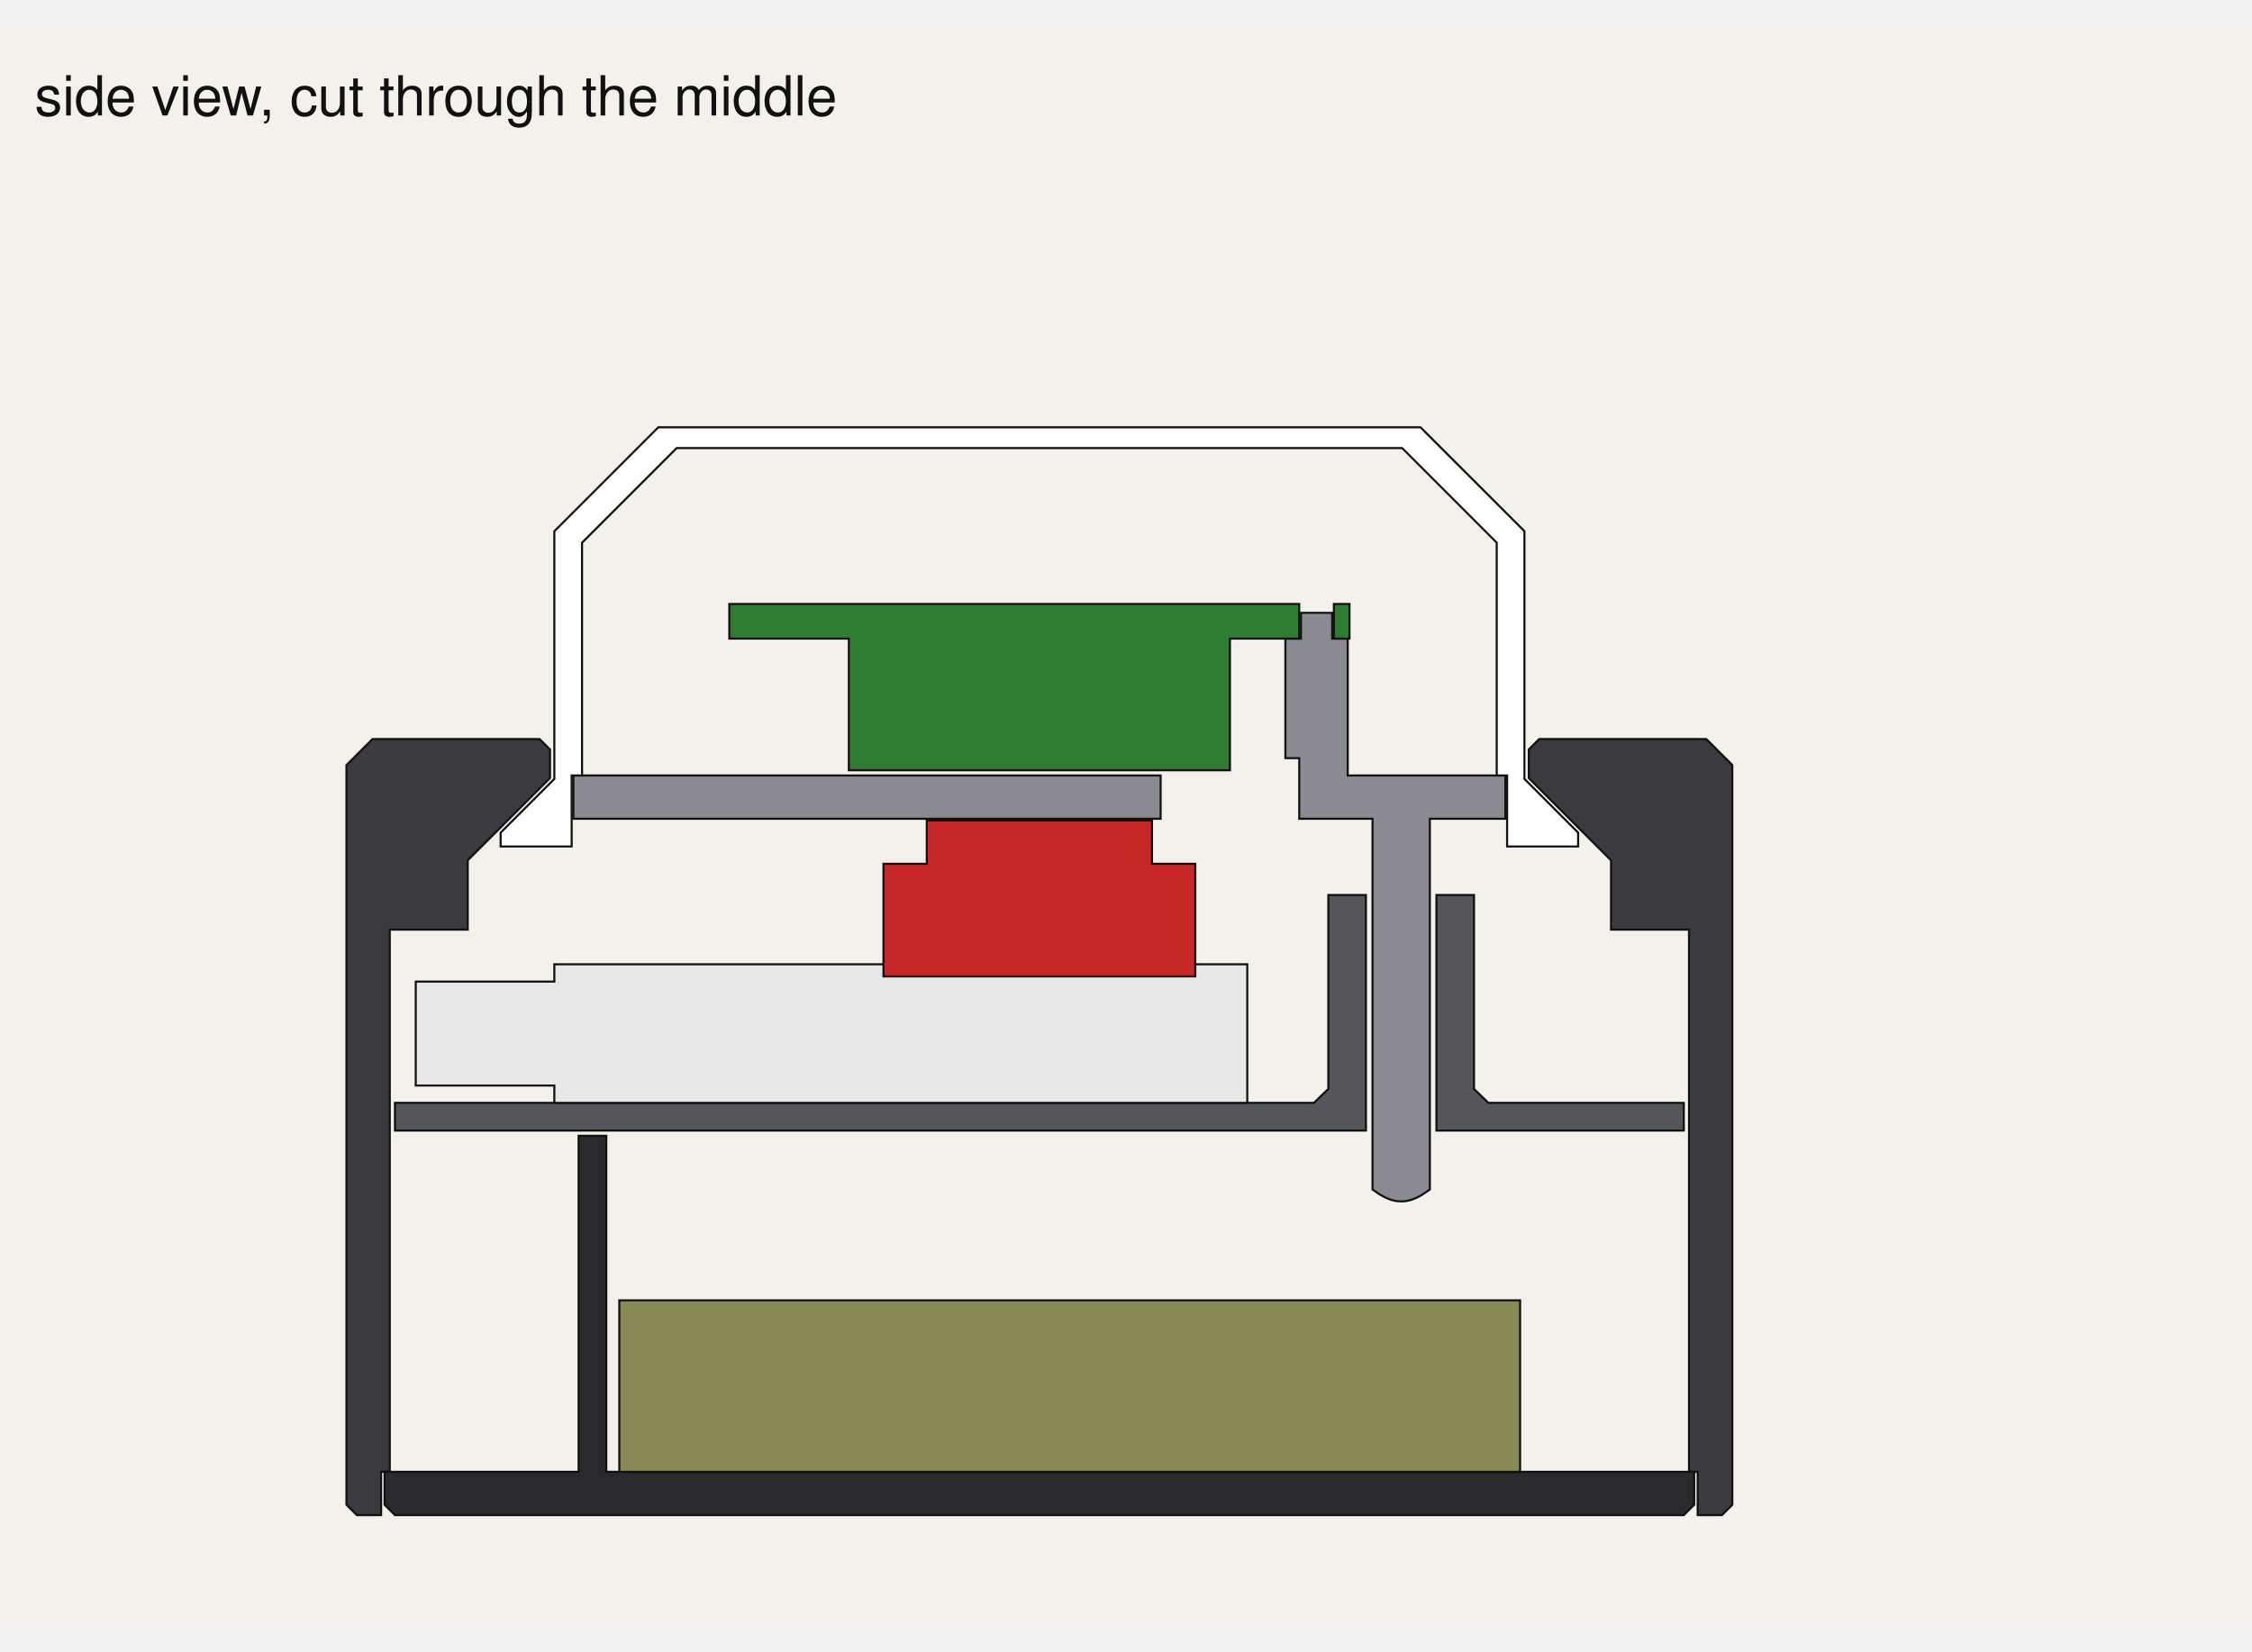
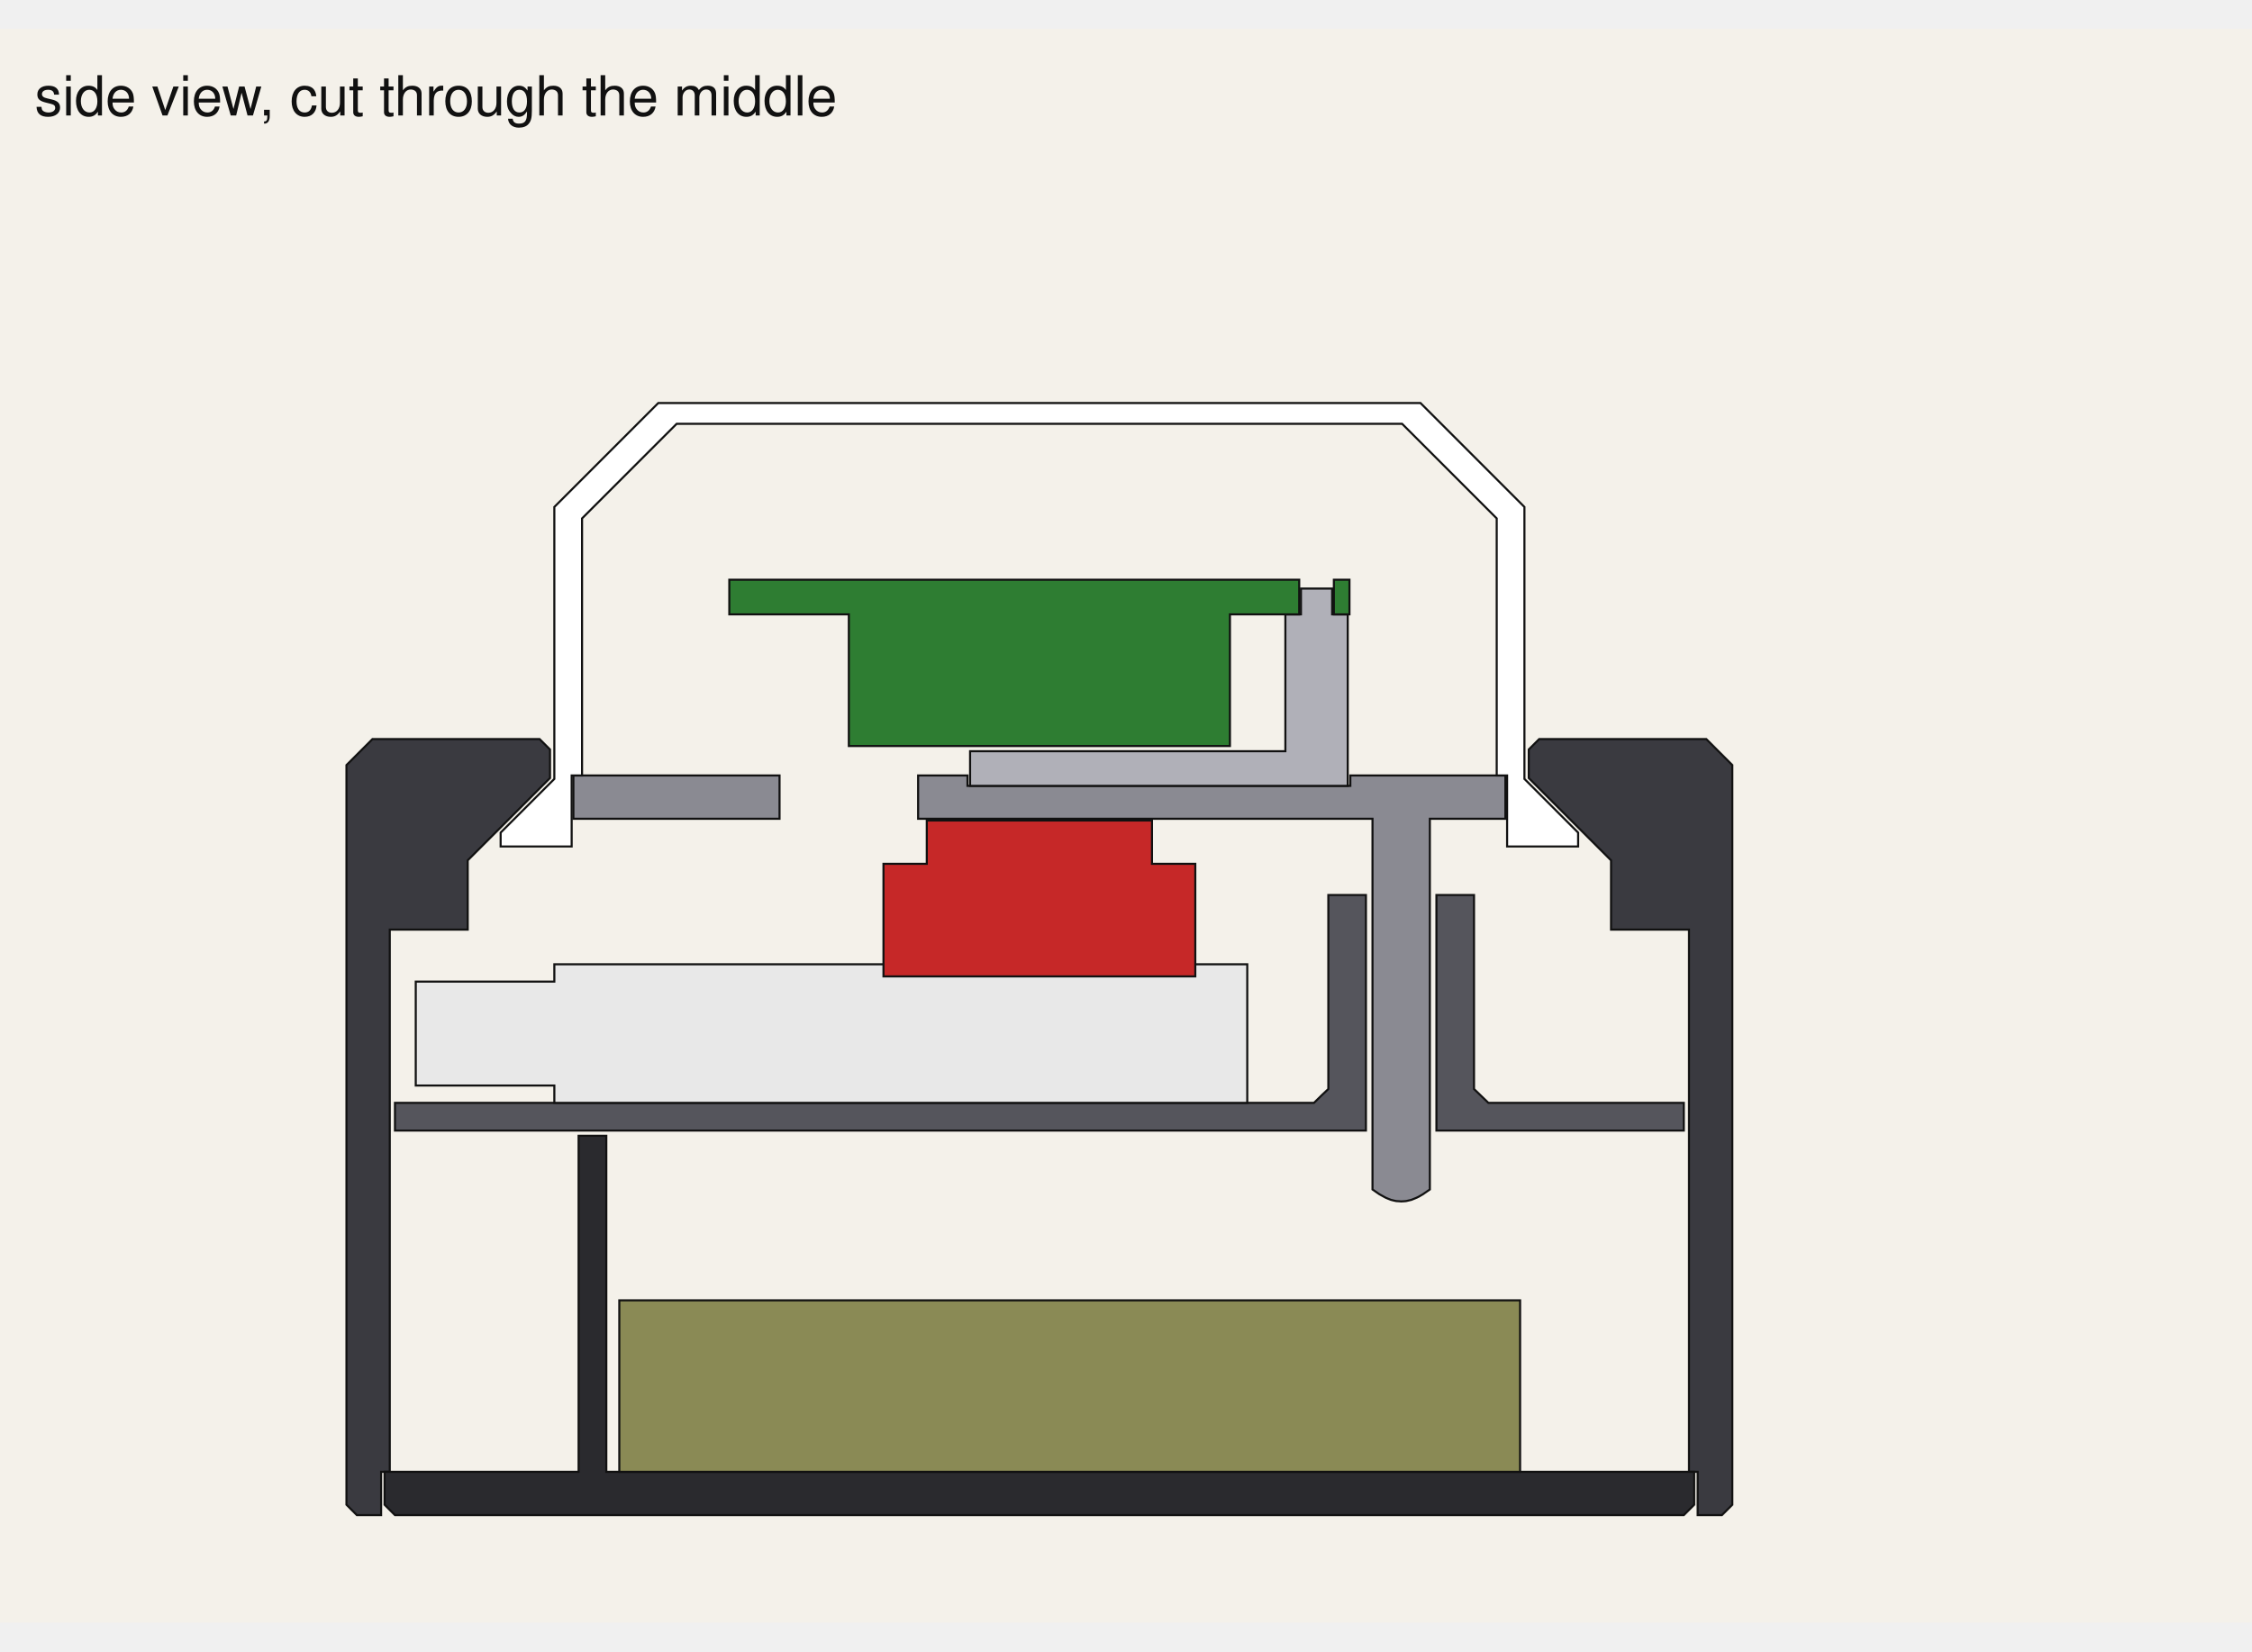
<svg xmlns="http://www.w3.org/2000/svg" viewBox="-60 -62 130 92" width="1320" height="968">
  <rect x="-60" y="-62" width="130" height="92" fill="#f4f1ea" />
  <path d="M-28.25,-20.40 L-28.25,-18.75 L-33.00,-14.00 L-33.00,-10.00 L-33.13,-10.00 L-33.17,-10.00 L-36.47,-10.00 L-37.01,-10.00 L-37.50,-10.00 L-37.50,-5.00 L-37.50,0.00 L-37.50,0.50 L-37.50,10.65 L-37.50,11.15 L-37.50,21.30 L-37.75,21.30 L-38.00,21.30 L-38.00,22.55 L-38.00,23.80 L-38.70,23.80 L-39.20,23.80 L-39.40,23.80 L-39.70,23.50 L-40.00,23.20 L-40.00,1.85 L-40.00,-19.50 L-39.25,-20.25 L-38.50,-21.00 L-37.87,-21.00 L-37.18,-21.00 L-29.52,-21.00 L-29.38,-21.00 L-29.16,-21.00 L-28.85,-21.00 Z M39.25,-20.25 L40.00,-19.50 L40.00,6.54 L40.00,15.80 L40.00,22.46 L40.00,22.66 L40.00,23.20 L39.70,23.50 L39.40,23.80 L38.70,23.80 L38.00,23.80 L38.00,22.91 L38.00,22.59 L38.00,21.84 L38.00,21.30 L37.61,21.30 L37.50,21.30 L37.50,15.39 L37.50,10.99 L37.50,10.77 L37.50,7.89 L37.50,0.50 L37.50,0.00 L37.50,-5.00 L37.50,-10.00 L37.01,-10.00 L36.47,-10.00 L33.17,-10.00 L33.13,-10.00 L33.00,-10.00 L33.00,-14.00 L28.25,-18.75 L28.25,-20.40 L28.85,-21.00 L29.16,-21.00 L29.38,-21.00 L29.52,-21.00 L37.18,-21.00 L37.87,-21.00 L38.50,-21.00 Z" fill="#3a3a40" fill-rule="evenodd" stroke="#111" stroke-width="0.12" />
  <path d="M18.85,-8.12 L18.85,1.60 L18.80,1.60 L18.66,1.60 L18.01,1.60 L17.99,1.60 L17.35,1.60 L17.32,1.60 L16.69,1.60 L16.66,1.60 L16.06,1.60 L16.02,1.60 L15.46,1.60 L15.41,1.60 L14.90,1.60 L14.84,1.60 L14.39,1.60 L14.32,1.60 L13.94,1.60 L13.87,1.60 L13.55,1.60 L13.30,1.60 L13.12,1.60 L13.01,1.60 L12.98,1.60 L7.49,1.60 L7.25,1.60 L7.05,1.60 L6.89,1.60 L6.78,1.60 L6.71,1.60 L6.69,1.60 L6.56,1.60 L-13.50,1.60 L-13.52,1.60 L-15.11,1.60 L-15.13,1.60 L-15.18,1.60 L-15.26,1.60 L-15.36,1.60 L-15.48,1.60 L-15.63,1.60 L-15.80,1.60 L-15.98,1.60 L-16.17,1.60 L-16.37,1.60 L-16.57,1.60 L-16.77,1.60 L-22.82,1.60 L-23.05,1.60 L-23.27,1.60 L-23.50,1.60 L-23.71,1.60 L-23.90,1.60 L-24.08,1.60 L-24.23,1.60 L-24.37,1.60 L-33.29,1.60 L-33.90,1.60 L-35.15,1.60 L-36.26,1.60 L-36.75,1.60 L-37.20,1.60 L-37.20,0.80 L-37.20,0.00 L-36.75,0.00 L-36.26,0.00 L-33.90,0.00 L-33.29,0.00 L-24.92,0.00 L-21.83,0.00 L-21.63,0.00 L-21.37,0.00 L-21.05,0.00 L-17.87,0.00 L-17.73,0.00 L-17.59,0.00 L-17.42,0.00 L-17.25,0.00 L-17.05,0.00 L-16.86,0.00 L-16.65,0.00 L-16.44,0.00 L-16.22,0.00 L-16.00,0.00 L-15.78,0.00 L-15.56,0.00 L-15.35,0.00 L-15.14,0.00 L-14.95,0.00 L-14.75,0.00 L-14.58,0.00 L-14.41,0.00 L-14.27,0.00 L-14.13,0.00 L-14.03,0.00 L-13.92,0.00 L-12.33,0.00 L-12.18,0.00 L-12.10,0.00 L-12.07,0.00 L-12.04,0.00 L-11.70,0.00 L-11.36,0.00 L-10.99,0.00 L-10.67,0.00 L-10.36,0.00 L-9.98,0.00 L-9.69,0.00 L-9.44,0.00 L-9.22,0.00 L-9.04,0.00 L-8.91,0.00 L-8.82,0.00 L-0.70,0.00 L-0.52,0.00 L-0.36,0.00 L-0.24,0.00 L-0.17,0.00 L0.42,0.00 L3.26,0.00 L3.26,0.00 L3.35,0.00 L12.53,0.00 L12.57,0.00 L12.79,0.00 L13.23,0.00 L13.89,0.00 L13.96,0.00 L14.85,0.00 L14.90,0.00 L15.85,0.00 L16.34,-0.48 L16.68,-0.80 L16.68,-4.42 L16.68,-12.00 L17.34,-12.00 L18.18,-12.00 L18.85,-12.00 Z M25.09,-8.38 L25.09,-0.80 L25.64,-0.27 L25.92,0.00 L26.00,0.00 L26.43,0.00 L26.77,0.00 L27.01,0.00 L27.16,0.00 L27.21,0.00 L36.26,0.00 L36.75,0.00 L37.20,0.00 L37.20,0.80 L37.20,1.60 L36.75,1.60 L32.28,1.60 L32.12,1.60 L31.88,1.60 L31.60,1.60 L24.66,1.60 L24.59,1.60 L24.51,1.60 L24.50,1.60 L24.44,1.60 L24.33,1.60 L24.17,1.60 L23.95,1.60 L23.69,1.60 L23.38,1.60 L23.03,1.60 L22.92,1.60 L22.92,-2.28 L22.92,-12.00 L23.59,-12.00 L24.43,-12.00 L25.09,-12.00 Z" fill="#55555c" fill-rule="evenodd" stroke="#111" stroke-width="0.12" />
  <path d="" fill="#6a4a7a" fill-rule="evenodd" stroke="#111" stroke-width="0.12" />
  <path d="M-25.00,3.66 L-25.00,21.30 L23.64,21.30 L23.87,21.30 L28.50,21.30 L28.88,21.30 L29.04,21.30 L30.92,21.30 L34.19,21.30 L37.04,21.30 L37.21,21.30 L37.25,21.30 L37.27,21.30 L37.80,21.30 L37.80,22.25 L37.80,23.20 L37.50,23.50 L37.20,23.80 L36.75,23.80 L35.15,23.80 L0.00,23.80 L-36.26,23.80 L-36.75,23.80 L-37.20,23.80 L-37.50,23.50 L-37.80,23.20 L-37.80,22.25 L-37.80,21.30 L-37.27,21.30 L-36.69,21.30 L-27.32,21.30 L-26.60,21.30 L-26.60,19.54 L-26.60,1.90 L-26.45,1.90 L-25.00,1.90 Z" fill="#2a2a2e" fill-rule="evenodd" stroke="#111" stroke-width="0.12" />
-   <path d="M16.90,-26.80 L17.80,-26.80 L17.80,-18.90 L26.90,-18.90 L26.90,-16.40 L22.60,-16.40 L22.54,-16.40 L22.54,-14.97 L22.54,5.00 L22.22,5.22 L22.15,5.27 L21.91,5.41 L21.79,5.47 L21.62,5.54 L21.47,5.60 L21.34,5.63 L21.17,5.67 L21.06,5.68 L20.88,5.69 L20.77,5.68 L20.60,5.67 L20.46,5.64 L20.30,5.60 L20.12,5.53 L19.98,5.47 L19.71,5.32 L19.62,5.27 L19.23,5.00 L19.23,3.57 L19.23,-16.40 L19.20,-16.40 L18.80,-16.40 L18.45,-16.40 L15.00,-16.40 L15.00,-17.50 L15.00,-18.37 L15.00,-18.90 L15.00,-19.40 L15.00,-19.90 L15.00,-19.90 L15.00,-19.90 L14.85,-19.90 L14.73,-19.90 L14.60,-19.90 L14.47,-19.90 L14.40,-19.90 L14.30,-19.90 L14.27,-19.90 L14.20,-19.90 L14.20,-26.80 L15.10,-26.80 L15.10,-28.29 L16.90,-28.29 Z M7.00,-17.65 L7.00,-16.40 L-8.48,-16.40 L-10.11,-16.40 L-12.08,-16.40 L-14.49,-16.40 L-17.53,-16.40 L-21.49,-16.40 L-26.90,-16.40 L-26.90,-18.90 L-21.49,-18.90 L-17.53,-18.90 L-14.49,-18.90 L-12.08,-18.90 L-10.11,-18.90 L7.00,-18.90 Z" fill="#8a8a92" fill-rule="evenodd" stroke="#111" stroke-width="0.12" />
-   <path d="M28.00,-33.00 L28.00,-18.70 L31.10,-15.60 L31.10,-14.80 L27.00,-14.80 L27.00,-18.90 L26.40,-18.90 L26.40,-32.34 L20.94,-37.80 L0.00,-37.80 L-20.94,-37.80 L-26.40,-32.34 L-26.40,-18.90 L-27.00,-18.90 L-27.00,-14.80 L-31.10,-14.80 L-31.10,-15.60 L-28.00,-18.70 L-28.00,-33.00 L-22.00,-39.00 L0.00,-39.00 L22.00,-39.00 Z" fill="#ffffff" fill-rule="evenodd" stroke="#111" stroke-width="0.12" />
+   <path d="M-4.15,-18.30 L-3.62,-18.30 L-3.54,-18.30 L-3.02,-18.30 L-2.53,-18.30 L-1.77,-18.30 L-1.57,-18.30 L-1.37,-18.30 L-1.33,-18.30 L0.00,-18.30 L1.29,-18.30 L1.41,-18.30 L1.55,-18.30 L1.73,-18.30 L2.05,-18.30 L2.49,-18.30 L2.78,-18.30 L2.84,-18.30 L8.98,-18.30 L17.95,-18.30 L17.95,-18.60 L17.95,-18.90 L21.79,-18.90 L22.75,-18.90 L24.23,-18.90 L26.90,-18.90 L26.90,-16.40 L22.54,-16.40 L22.54,3.57 L22.54,5.00 L22.22,5.22 L22.15,5.27 L21.91,5.41 L21.79,5.47 L21.62,5.54 L21.47,5.60 L21.34,5.63 L21.17,5.67 L21.06,5.68 L20.88,5.69 L20.77,5.68 L20.60,5.67 L20.46,5.64 L20.30,5.60 L20.12,5.53 L19.98,5.47 L19.71,5.32 L19.62,5.27 L19.23,5.00 L19.23,-14.97 L19.23,-16.40 L18.82,-16.40 L18.57,-16.40 L18.49,-16.40 L-7.00,-16.40 L-7.00,-17.76 L-7.00,-18.60 L-7.00,-18.90 L-4.41,-18.90 L-4.36,-18.90 L-4.15,-18.90 Z M-15.00,-17.65 L-15.00,-16.40 L-20.08,-16.40 L-20.74,-16.40 L-21.51,-16.40 L-22.42,-16.40 L-23.55,-16.40 L-24.98,-16.40 L-26.90,-16.40 L-26.90,-18.90 L-24.98,-18.90 L-23.55,-18.90 L-22.42,-18.90 L-21.51,-18.90 L-20.74,-18.90 L-20.08,-18.90 L-19.50,-18.90 L-18.99,-18.90 L-18.53,-18.90 L-15.00,-18.90 Z" fill="#8a8a92" fill-rule="evenodd" stroke="#111" stroke-width="0.12" />
+   <path d="M16.90,-28.20 L17.80,-28.20 L17.80,-20.30 L17.80,-19.30 L17.80,-18.30 L10.22,-18.30 L10.17,-18.30 L9.77,-18.30 L9.45,-18.30 L8.90,-18.30 L4.91,-18.30 L0.00,-18.30 L-4.00,-18.30 L-4.00,-20.30 L-3.06,-20.30 L-0.54,-20.30 L0.00,-20.30 L2.18,-20.30 L3.21,-20.30 L8.90,-20.30 L9.66,-20.30 L9.67,-20.30 L9.81,-20.30 L10.10,-20.30 L10.59,-20.30 L11.35,-20.30 L12.49,-20.30 L14.20,-20.30 L14.20,-28.20 L15.10,-28.20 L15.10,-29.69 L16.90,-29.69 Z" fill="#b0b0b8" fill-rule="evenodd" stroke="#111" stroke-width="0.12" />
+   <path d="M28.00,-34.40 L28.00,-18.70 L31.10,-15.60 L31.10,-14.80 L27.00,-14.80 L27.00,-18.90 L26.40,-18.90 L26.40,-33.74 L20.94,-39.20 L0.00,-39.20 L-20.94,-39.20 L-26.40,-33.74 L-26.40,-18.90 L-27.00,-18.90 L-27.00,-14.80 L-31.10,-14.80 L-31.10,-15.60 L-28.00,-18.70 L-28.00,-34.40 L-22.00,-40.40 L0.00,-40.40 L22.00,-40.40 Z" fill="#ffffff" fill-rule="evenodd" stroke="#111" stroke-width="0.12" />
  <path d="M27.75,11.90 L27.75,21.30 L-21.61,21.30 L-24.25,21.30 L-24.25,20.80 L-24.25,11.40 L-21.61,11.40 L27.75,11.40 Z" fill="#8a8a55" fill-rule="evenodd" stroke="#111" stroke-width="0.12" />
  <path d="" fill="#1b5e20" fill-rule="evenodd" stroke="#111" stroke-width="0.12" />
  <path d="M7.80,-8.70 L7.80,-8.00 L9.45,-8.00 L12.00,-8.00 L12.00,-4.00 L12.00,0.00 L-4.54,0.00 L-5.25,0.00 L-5.96,0.00 L-6.60,0.00 L-7.12,0.00 L-7.46,0.00 L-7.58,0.00 L-8.00,0.00 L-18.99,0.00 L-19.00,0.00 L-19.14,0.00 L-19.42,0.00 L-19.81,0.00 L-20.27,0.00 L-20.77,0.00 L-21.25,0.00 L-21.68,0.00 L-22.02,0.00 L-22.26,0.00 L-28.00,0.00 L-28.00,-0.71 L-28.00,-1.00 L-32.00,-1.00 L-36.00,-1.00 L-36.00,-4.00 L-36.00,-7.00 L-32.00,-7.00 L-28.00,-7.00 L-28.00,-7.29 L-28.00,-8.00 L-15.76,-8.00 L-7.80,-8.00 L-7.80,-8.70 L-7.80,-9.40 L0.00,-9.40 L7.80,-9.40 Z" fill="#e8e8e8" fill-rule="evenodd" stroke="#111" stroke-width="0.12" />
  <path d="M6.50,-15.05 L6.50,-13.80 L7.55,-13.80 L9.00,-13.80 L9.00,-10.55 L9.00,-7.30 L0.00,-7.30 L-9.00,-7.30 L-9.00,-10.55 L-9.00,-13.80 L-7.55,-13.80 L-6.50,-13.80 L-6.50,-15.05 L-6.50,-16.30 L0.00,-16.30 L6.50,-16.30 Z" fill="#c62828" fill-rule="evenodd" stroke="#111" stroke-width="0.12" />
-   <path d="M15.00,-27.94 L15.00,-26.80 L11.00,-26.80 L11.00,-23.01 L11.00,-23.00 L11.00,-19.20 L0.00,-19.20 L-11.00,-19.20 L-11.00,-23.00 L-11.00,-23.01 L-11.00,-26.80 L-17.90,-26.80 L-17.90,-28.80 L0.00,-28.80 L15.00,-28.80 Z M17.90,-26.80 L17.00,-26.80 L17.00,-27.73 L17.00,-28.80 L17.47,-28.80 L17.90,-28.80 Z" fill="#2e7d32" fill-rule="evenodd" stroke="#111" stroke-width="0.12" />
+   <path d="M15.00,-29.34 L15.00,-28.20 L11.00,-28.20 L11.00,-24.41 L11.00,-24.40 L11.00,-20.60 L0.00,-20.60 L-11.00,-20.60 L-11.00,-24.40 L-11.00,-24.41 L-11.00,-28.20 L-17.90,-28.20 L-17.90,-30.20 L0.00,-30.20 L15.00,-30.20 Z M17.90,-28.20 L17.00,-28.20 L17.00,-29.13 L17.00,-30.20 L17.47,-30.20 L17.90,-30.20 Z" fill="#2e7d32" fill-rule="evenodd" stroke="#111" stroke-width="0.12" />
  <path d="" fill="#1a3a6e" fill-rule="evenodd" stroke="#111" stroke-width="0.12" />
  <path d="" fill="#d8d8d8" fill-rule="evenodd" stroke="#111" stroke-width="0.12" />
  <text x="-58" y="-57" font-family="Helvetica" font-size="3.2" fill="#111">side view, cut through the middle</text>
</svg>
